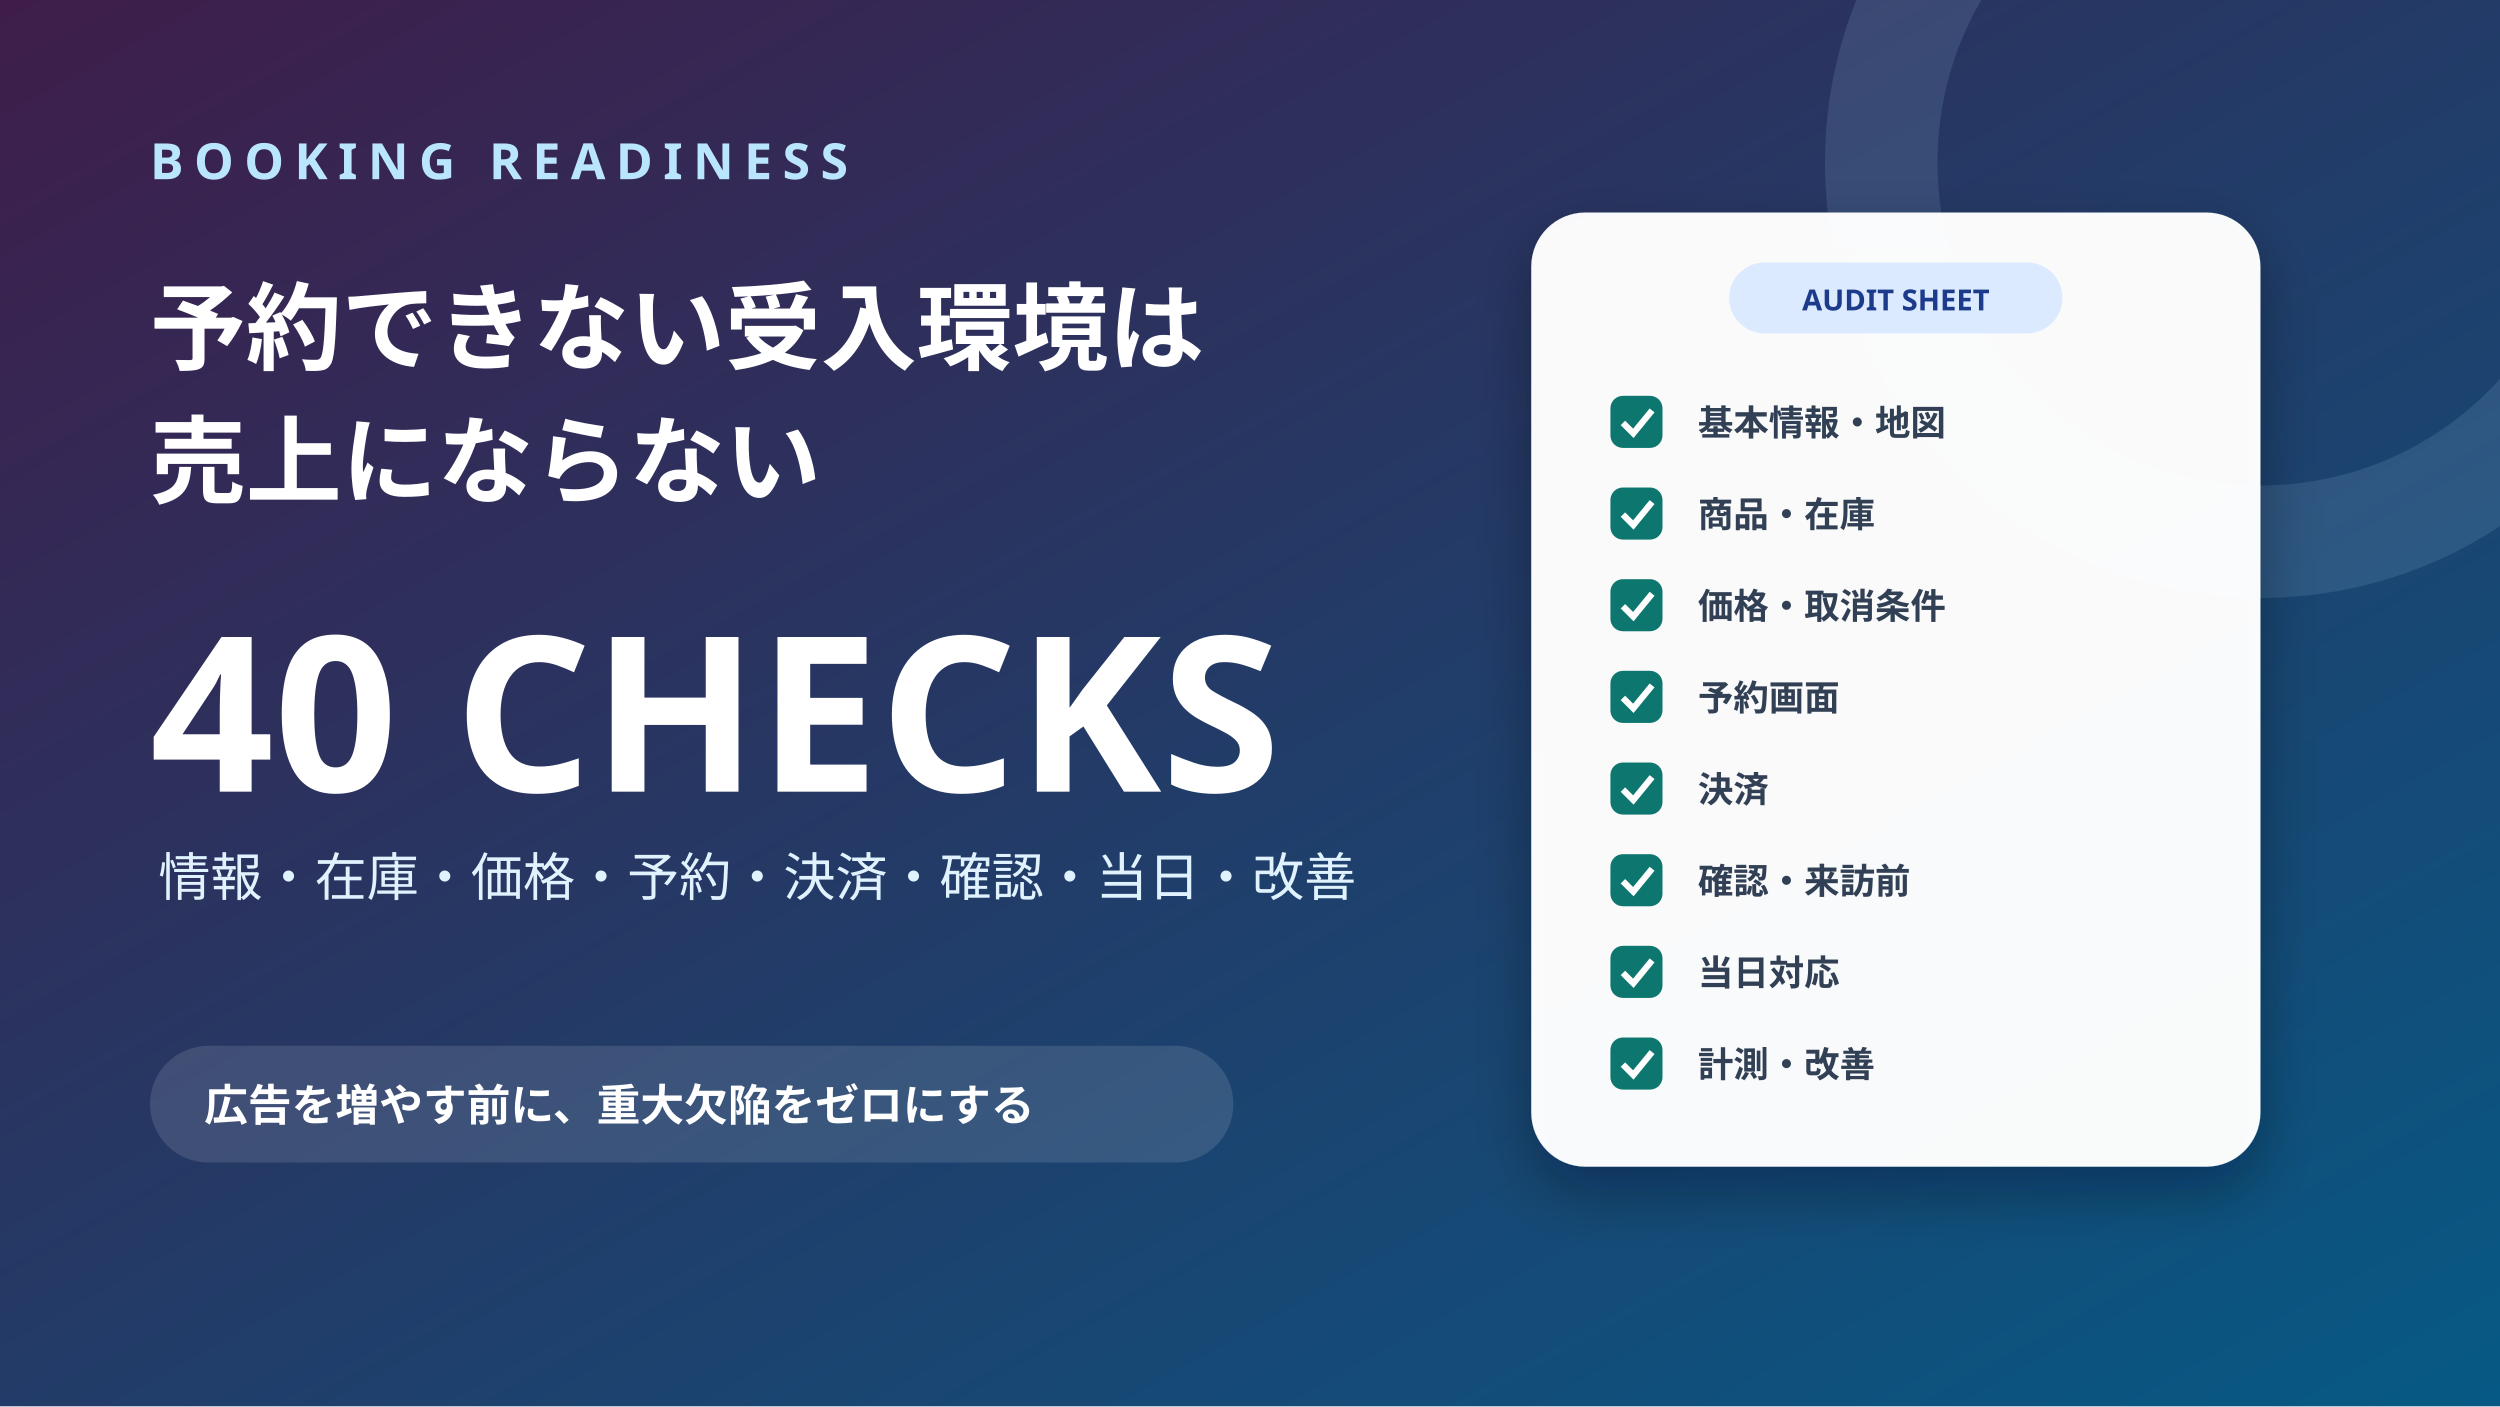
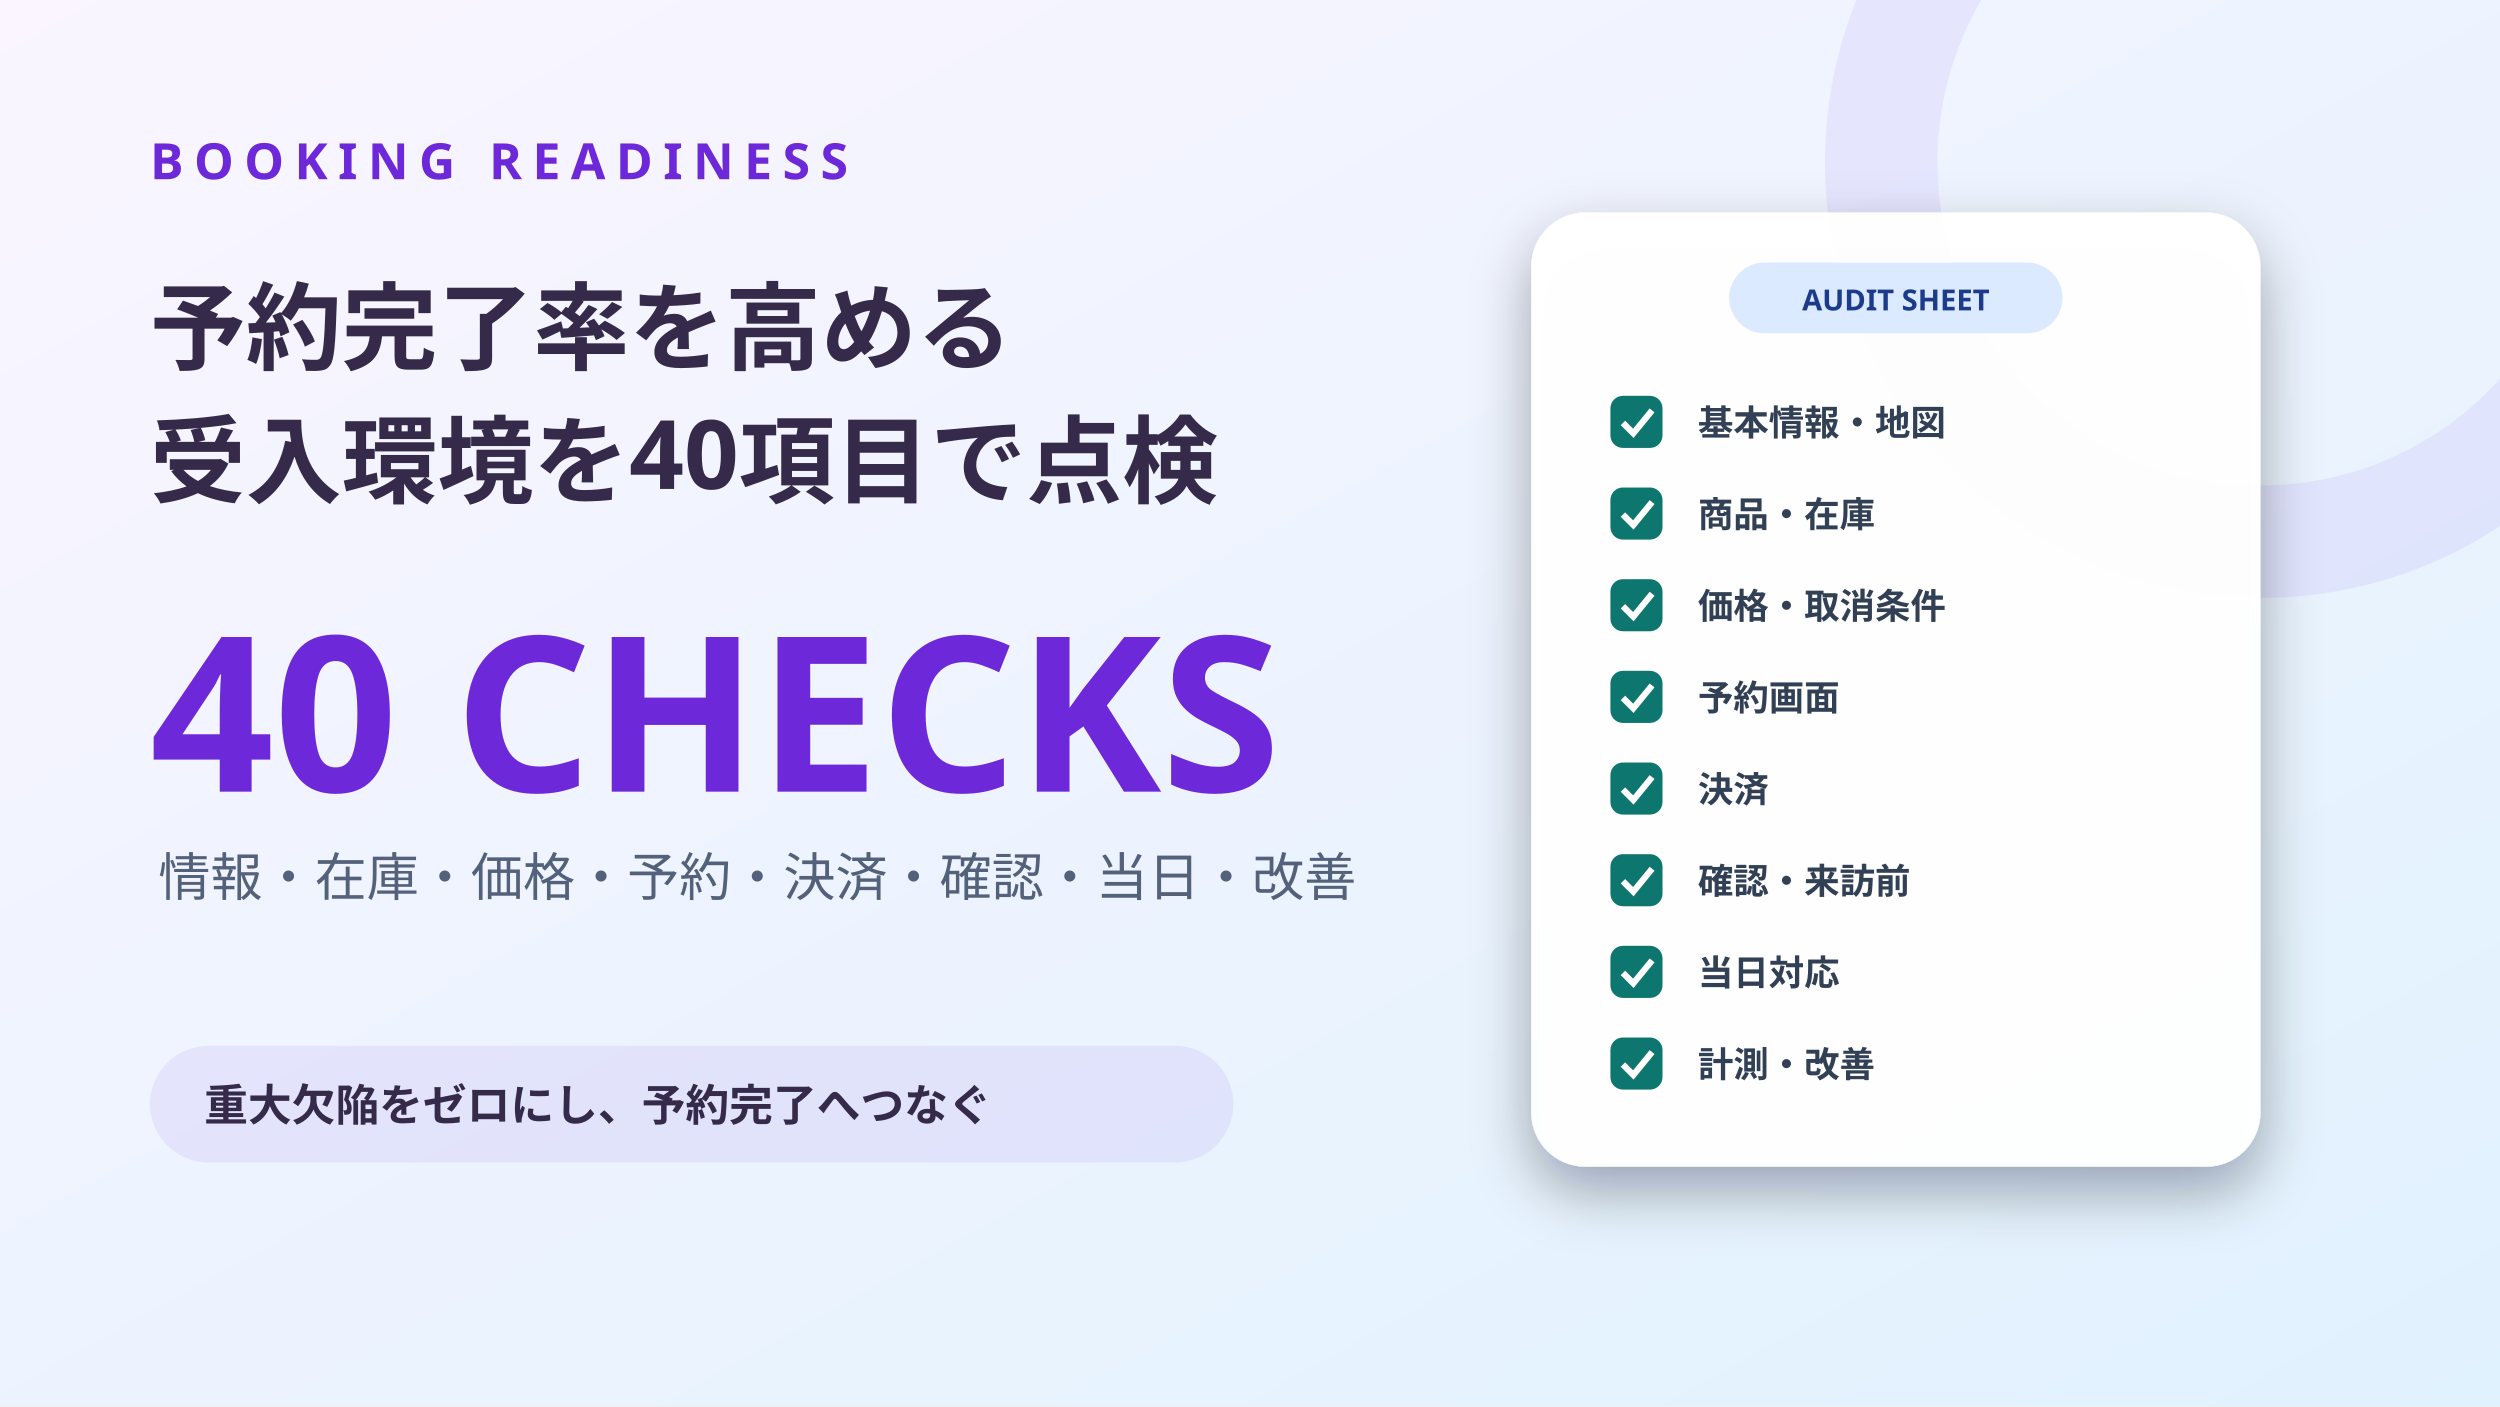
<svg xmlns="http://www.w3.org/2000/svg" width="1200" height="675" viewBox="0 0 1200 675" role="img" aria-labelledby="title desc">
  <defs>
    <linearGradient id="bg" x1="0" y1="0" x2="1" y2="1">
-       <stop stop-color="#3f1d4a" />
-       <stop offset="1" stop-color="#075985" />
+       <stop stop-color="#faf5ff" />
+       <stop offset="1" stop-color="#e0f2fe" />
    </linearGradient>
    <filter id="shadow" x="-20%" y="-20%" width="140%" height="140%">
      <feDropShadow dx="0" dy="12" stdDeviation="14" flood-color="#020617" flood-opacity=".34" />
    </filter>
  </defs>
  <rect width="1200" height="675" fill="url(#bg)" />
-   <circle cx="1085" cy="78" r="182" fill="none" stroke="#bae6fd" stroke-opacity=".12" stroke-width="54" />
-   <text x="72" y="86" fill="#bae6fd" font-family="Segoe UI, sans-serif" font-size="24" font-weight="700" letter-spacing="5">BOOKING READINESS</text>
-   <text x="72" y="174" fill="#fff" font-family="Yu Gothic UI, Meiryo, sans-serif" font-size="46" font-weight="700">予約できない受入環境は</text>
-   <text x="72" y="238" fill="#fff" font-family="Yu Gothic UI, Meiryo, sans-serif" font-size="46" font-weight="700">売上にならない</text>
-   <text x="72" y="380" fill="#fff" font-family="Segoe UI, sans-serif" font-size="104" font-weight="800">40 CHECKS</text>
-   <text x="76" y="430" fill="#e0f2fe" font-family="Yu Gothic UI, Meiryo, sans-serif" font-size="25">情報・在庫・価格・予約・決済・確認・当日・改善</text>
+   <circle cx="1085" cy="78" r="182" fill="none" stroke="#7c3aed" stroke-opacity=".08" stroke-width="54" />
+   <text x="72" y="86" fill="#6d28d9" font-family="Segoe UI, sans-serif" font-size="24" font-weight="700" letter-spacing="5">BOOKING READINESS</text>
+   <text x="72" y="174" fill="#352a4a" font-family="Yu Gothic UI, Meiryo, sans-serif" font-size="46" font-weight="700">予約完了率を高める</text>
+   <text x="72" y="238" fill="#352a4a" font-family="Yu Gothic UI, Meiryo, sans-serif" font-size="46" font-weight="700">受入環境を40項目で点検</text>
+   <text x="72" y="380" fill="#6d28d9" font-family="Segoe UI, sans-serif" font-size="104" font-weight="800">40 CHECKS</text>
+   <text x="76" y="430" fill="#53617a" font-family="Yu Gothic UI, Meiryo, sans-serif" font-size="25">情報・在庫・価格・予約・決済・確認・当日・改善</text>
  <g transform="translate(735 102)" filter="url(#shadow)">
    <rect width="350" height="458" rx="26" fill="#fff" fill-opacity=".97" />
    <rect x="95" y="24" width="160" height="34" rx="17" fill="#dbeafe" />
    <text x="175" y="47" fill="#1e3a8a" font-family="Segoe UI, sans-serif" font-size="14" font-weight="700" text-anchor="middle">AUDIT SHEET</text>
    <g font-family="Yu Gothic UI, Meiryo, sans-serif" font-size="17" font-weight="700">
      <g transform="translate(38 88)">
        <rect width="25" height="25" rx="6" fill="#0f766e" />
        <path d="m6 13 5 5 9-11" fill="none" stroke="#fff" stroke-width="3" />
        <text x="42" y="19" fill="#334155">基本情報・地図</text>
      </g>
      <g transform="translate(38 132)">
        <rect width="25" height="25" rx="6" fill="#0f766e" />
        <path d="m6 13 5 5 9-11" fill="none" stroke="#fff" stroke-width="3" />
        <text x="42" y="19" fill="#334155">商品・在庫</text>
      </g>
      <g transform="translate(38 176)">
        <rect width="25" height="25" rx="6" fill="#0f766e" />
        <path d="m6 13 5 5 9-11" fill="none" stroke="#fff" stroke-width="3" />
        <text x="42" y="19" fill="#334155">価格・取消条件</text>
      </g>
      <g transform="translate(38 220)">
        <rect width="25" height="25" rx="6" fill="#0f766e" />
        <path d="m6 13 5 5 9-11" fill="none" stroke="#fff" stroke-width="3" />
        <text x="42" y="19" fill="#334155">予約画面</text>
      </g>
      <g transform="translate(38 264)">
        <rect width="25" height="25" rx="6" fill="#0f766e" />
        <path d="m6 13 5 5 9-11" fill="none" stroke="#fff" stroke-width="3" />
        <text x="42" y="19" fill="#334155">決済</text>
      </g>
      <g transform="translate(38 308)">
        <rect width="25" height="25" rx="6" fill="#0f766e" />
        <path d="m6 13 5 5 9-11" fill="none" stroke="#fff" stroke-width="3" />
        <text x="42" y="19" fill="#334155">確認・来訪前</text>
      </g>
      <g transform="translate(38 352)">
        <rect width="25" height="25" rx="6" fill="#0f766e" />
        <path d="m6 13 5 5 9-11" fill="none" stroke="#fff" stroke-width="3" />
        <text x="42" y="19" fill="#334155">当日対応</text>
      </g>
      <g transform="translate(38 396)">
        <rect width="25" height="25" rx="6" fill="#0f766e" />
        <path d="m6 13 5 5 9-11" fill="none" stroke="#fff" stroke-width="3" />
        <text x="42" y="19" fill="#334155">計測・改善</text>
      </g>
    </g>
  </g>
-   <rect x="72" y="502" width="520" height="56" rx="28" fill="#fff" fill-opacity=".12" />
-   <text x="98" y="538" fill="#fff" font-family="Yu Gothic UI, Meiryo, sans-serif" font-size="21" font-weight="700">広告を増やす前に、重大欠陥をゼロにする</text>
+   <rect x="72" y="502" width="520" height="56" rx="28" fill="#6d28d9" fill-opacity=".08" />
+   <text x="98" y="538" fill="#352a4a" font-family="Yu Gothic UI, Meiryo, sans-serif" font-size="21" font-weight="700">重大欠陥をゼロにし、予約完了へつなぐ</text>
</svg>
